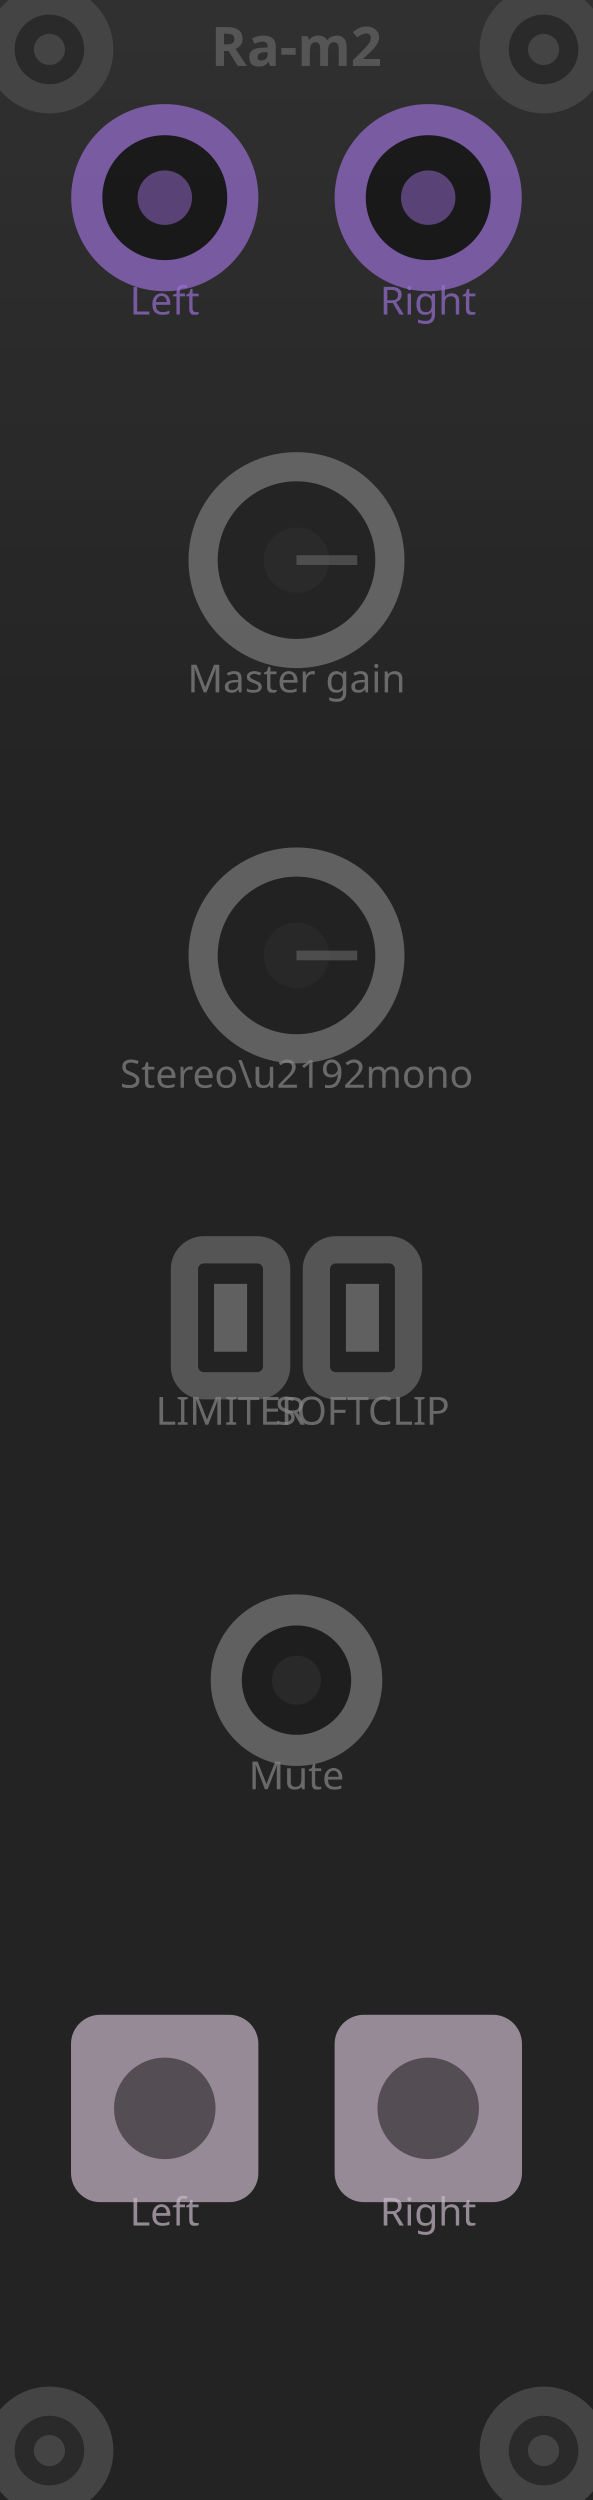
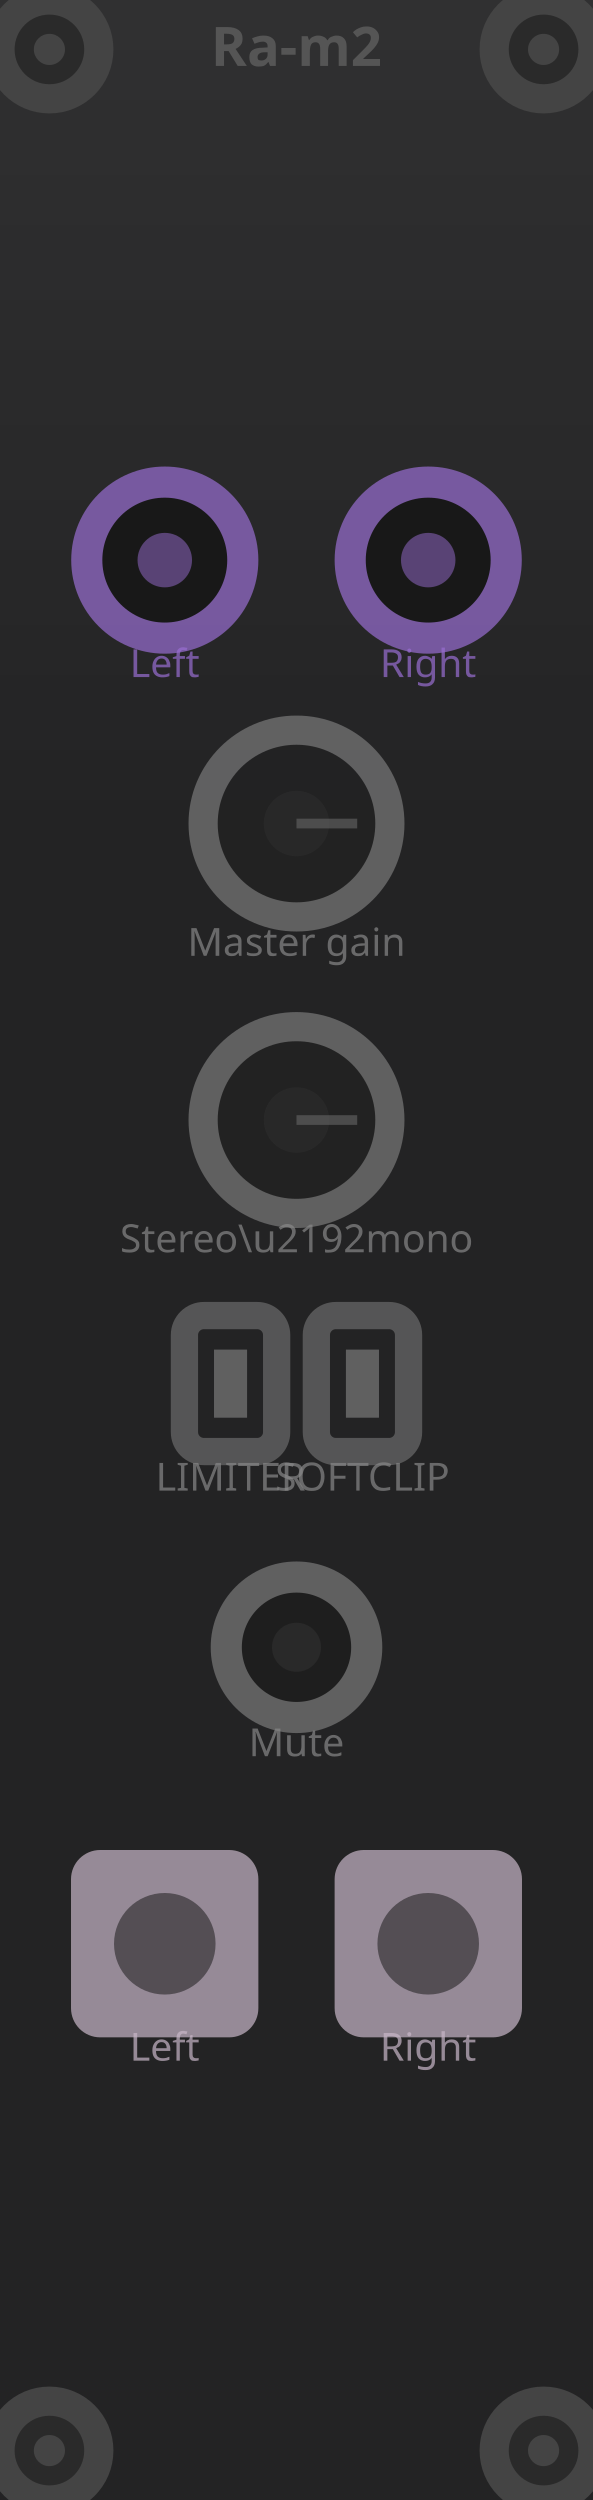
<svg xmlns="http://www.w3.org/2000/svg" viewBox="0 0 30.48 128.5" width="30.48mm" height="128.5mm">
  <g id="layer-background">
    <rect x="0.3" y="0.3" width="29.88" height="127.9" fill="none" stroke="#333" stroke-width="1.5" />
    <rect x="0" y="0.000" width="30.48" height="1.295" fill="#303031" />
    <rect x="0" y="1.285" width="30.48" height="1.295" fill="#303031" />
    <rect x="0" y="2.570" width="30.48" height="1.295" fill="#2f2f30" />
    <rect x="0" y="3.855" width="30.48" height="1.295" fill="#2f2f30" />
    <rect x="0" y="5.140" width="30.48" height="1.295" fill="#2e2e2f" />
    <rect x="0" y="6.425" width="30.48" height="1.295" fill="#2e2e2f" />
    <rect x="0" y="7.710" width="30.48" height="1.295" fill="#2e2e2f" />
    <rect x="0" y="8.995" width="30.48" height="1.295" fill="#2d2d2e" />
    <rect x="0" y="10.280" width="30.48" height="1.295" fill="#2d2d2e" />
    <rect x="0" y="11.565" width="30.48" height="1.295" fill="#2c2c2d" />
    <rect x="0" y="12.850" width="30.48" height="1.295" fill="#2c2c2d" />
    <rect x="0" y="14.135" width="30.48" height="1.295" fill="#2c2c2d" />
    <rect x="0" y="15.420" width="30.48" height="1.295" fill="#2b2b2c" />
    <rect x="0" y="16.705" width="30.48" height="1.295" fill="#2b2b2c" />
    <rect x="0" y="17.990" width="30.48" height="1.295" fill="#2a2a2b" />
    <rect x="0" y="19.275" width="30.48" height="1.295" fill="#2a2a2b" />
    <rect x="0" y="20.560" width="30.48" height="1.295" fill="#2a2a2b" />
    <rect x="0" y="21.845" width="30.48" height="1.295" fill="#29292a" />
    <rect x="0" y="23.130" width="30.48" height="1.295" fill="#29292a" />
    <rect x="0" y="24.415" width="30.48" height="1.295" fill="#29292a" />
    <rect x="0" y="25.700" width="30.48" height="1.295" fill="#282829" />
    <rect x="0" y="26.985" width="30.48" height="1.295" fill="#282829" />
    <rect x="0" y="28.270" width="30.48" height="1.295" fill="#272728" />
    <rect x="0" y="29.555" width="30.48" height="1.295" fill="#272728" />
    <rect x="0" y="30.840" width="30.48" height="1.295" fill="#272728" />
    <rect x="0" y="32.125" width="30.48" height="1.295" fill="#262627" />
    <rect x="0" y="33.410" width="30.48" height="1.295" fill="#262627" />
    <rect x="0" y="34.695" width="30.48" height="1.295" fill="#252526" />
    <rect x="0" y="35.980" width="30.48" height="1.295" fill="#252526" />
    <rect x="0" y="37.265" width="30.48" height="1.295" fill="#252526" />
    <rect x="0" y="38.550" width="30.48" height="1.295" fill="#242425" />
    <rect x="0" y="39.835" width="30.48" height="1.295" fill="#242425" />
    <rect x="0" y="41.120" width="30.48" height="1.295" fill="#232324" />
    <rect x="0" y="42.405" width="30.48" height="1.295" fill="#232324" />
    <rect x="0" y="43.690" width="30.48" height="1.295" fill="#232324" />
    <rect x="0" y="44.975" width="30.48" height="1.295" fill="#232324" />
    <rect x="0" y="46.260" width="30.48" height="1.295" fill="#232324" />
    <rect x="0" y="47.545" width="30.48" height="1.295" fill="#232324" />
    <rect x="0" y="48.830" width="30.48" height="1.295" fill="#232324" />
    <rect x="0" y="50.115" width="30.48" height="1.295" fill="#232324" />
    <rect x="0" y="51.400" width="30.48" height="1.295" fill="#232324" />
    <rect x="0" y="52.685" width="30.48" height="1.295" fill="#232324" />
    <rect x="0" y="53.970" width="30.48" height="1.295" fill="#232324" />
    <rect x="0" y="55.255" width="30.48" height="1.295" fill="#232324" />
    <rect x="0" y="56.540" width="30.48" height="1.295" fill="#232324" />
    <rect x="0" y="57.825" width="30.48" height="1.295" fill="#232324" />
    <rect x="0" y="59.110" width="30.48" height="1.295" fill="#232324" />
    <rect x="0" y="60.395" width="30.48" height="1.295" fill="#232324" />
    <rect x="0" y="61.680" width="30.48" height="1.295" fill="#232324" />
    <rect x="0" y="62.965" width="30.48" height="1.295" fill="#232324" />
    <rect x="0" y="64.250" width="30.48" height="1.295" fill="#232324" />
    <rect x="0" y="65.535" width="30.48" height="1.295" fill="#232324" />
    <rect x="0" y="66.820" width="30.48" height="1.295" fill="#232324" />
    <rect x="0" y="68.105" width="30.48" height="1.295" fill="#232324" />
    <rect x="0" y="69.390" width="30.48" height="1.295" fill="#232324" />
    <rect x="0" y="70.675" width="30.48" height="1.295" fill="#232324" />
    <rect x="0" y="71.960" width="30.48" height="1.295" fill="#232324" />
    <rect x="0" y="73.245" width="30.48" height="1.295" fill="#232324" />
    <rect x="0" y="74.530" width="30.48" height="1.295" fill="#232324" />
    <rect x="0" y="75.815" width="30.48" height="1.295" fill="#232324" />
    <rect x="0" y="77.100" width="30.48" height="1.295" fill="#232324" />
    <rect x="0" y="78.385" width="30.48" height="1.295" fill="#232324" />
    <rect x="0" y="79.670" width="30.48" height="1.295" fill="#232324" />
    <rect x="0" y="80.955" width="30.48" height="1.295" fill="#232324" />
    <rect x="0" y="82.240" width="30.48" height="1.295" fill="#232324" />
    <rect x="0" y="83.525" width="30.48" height="1.295" fill="#232324" />
    <rect x="0" y="84.810" width="30.48" height="1.295" fill="#232324" />
    <rect x="0" y="86.095" width="30.48" height="1.295" fill="#232324" />
    <rect x="0" y="87.380" width="30.48" height="1.295" fill="#232324" />
    <rect x="0" y="88.665" width="30.48" height="1.295" fill="#232324" />
    <rect x="0" y="89.950" width="30.48" height="1.295" fill="#232324" />
    <rect x="0" y="91.235" width="30.48" height="1.295" fill="#232324" />
    <rect x="0" y="92.520" width="30.48" height="1.295" fill="#232324" />
    <rect x="0" y="93.805" width="30.48" height="1.295" fill="#232324" />
    <rect x="0" y="95.090" width="30.48" height="1.295" fill="#232324" />
    <rect x="0" y="96.375" width="30.48" height="1.295" fill="#232324" />
    <rect x="0" y="97.660" width="30.48" height="1.295" fill="#232324" />
    <rect x="0" y="98.945" width="30.48" height="1.295" fill="#232324" />
    <rect x="0" y="100.230" width="30.48" height="1.295" fill="#232324" />
    <rect x="0" y="101.515" width="30.48" height="1.295" fill="#232324" />
    <rect x="0" y="102.800" width="30.48" height="1.295" fill="#232324" />
    <rect x="0" y="104.085" width="30.48" height="1.295" fill="#232324" />
    <rect x="0" y="105.370" width="30.48" height="1.295" fill="#232324" />
    <rect x="0" y="106.655" width="30.48" height="1.295" fill="#232324" />
    <rect x="0" y="107.940" width="30.48" height="1.295" fill="#232324" />
    <rect x="0" y="109.225" width="30.48" height="1.295" fill="#232324" />
    <rect x="0" y="110.510" width="30.48" height="1.295" fill="#232324" />
    <rect x="0" y="111.795" width="30.48" height="1.295" fill="#232324" />
    <rect x="0" y="113.080" width="30.48" height="1.295" fill="#232324" />
    <rect x="0" y="114.365" width="30.48" height="1.295" fill="#232324" />
    <rect x="0" y="115.650" width="30.48" height="1.295" fill="#232324" />
    <rect x="0" y="116.935" width="30.48" height="1.295" fill="#232324" />
    <rect x="0" y="118.220" width="30.48" height="1.295" fill="#232324" />
    <rect x="0" y="119.505" width="30.48" height="1.295" fill="#232324" />
    <rect x="0" y="120.790" width="30.48" height="1.295" fill="#232324" />
    <rect x="0" y="122.075" width="30.48" height="1.295" fill="#232324" />
    <rect x="0" y="123.360" width="30.48" height="1.295" fill="#232324" />
    <rect x="0" y="124.645" width="30.48" height="1.295" fill="#232324" />
    <rect x="0" y="125.930" width="30.48" height="1.295" fill="#232324" />
    <rect x="0" y="127.215" width="30.48" height="1.295" fill="#232324" />
  </g>
  <g id="layer-outlines">
    <circle cx="2.54" cy="2.54" r="2.54" fill="#2a2a2a" stroke="#444" stroke-width="1.5" />
    <circle cx="2.54" cy="2.54" r="0.8" fill="#444" />
    <circle cx="2.54" cy="125.96" r="2.54" fill="#2a2a2a" stroke="#444" stroke-width="1.5" />
    <circle cx="2.54" cy="125.96" r="0.8" fill="#444" />
    <circle cx="27.94" cy="2.54" r="2.54" fill="#2a2a2a" stroke="#444" stroke-width="1.5" />
    <circle cx="27.94" cy="2.54" r="0.8" fill="#444" />
    <circle cx="27.94" cy="125.96" r="2.54" fill="#2a2a2a" stroke="#444" stroke-width="1.5" />
    <circle cx="27.94" cy="125.96" r="0.8" fill="#444" />
-     <circle cx="8.47" cy="10.16" r="4.01" fill="#111" stroke="#996dd2" stroke-width="1.6" opacity="0.7" />
-     <circle cx="8.47" cy="10.16" r="1.40" fill="#996dd2" opacity="0.5" />
-     <circle cx="22.01" cy="10.16" r="4.01" fill="#111" stroke="#996dd2" stroke-width="1.6" opacity="0.7" />
-     <circle cx="22.01" cy="10.16" r="1.40" fill="#996dd2" opacity="0.5" />
-     <circle cx="15.24" cy="28.79" r="4.80" fill="#222" stroke="#888" stroke-width="1.5" opacity="0.6" />
-     <circle cx="15.24" cy="28.79" r="1.68" fill="#333" opacity="0.4" />
-     <line x1="15.24" y1="28.79" x2="18.36" y2="28.79" stroke="#666" stroke-width="0.5" opacity="0.6" />
-     <circle cx="15.24" cy="49.11" r="4.80" fill="#222" stroke="#888" stroke-width="1.5" opacity="0.6" />
-     <circle cx="15.24" cy="49.11" r="1.68" fill="#333" opacity="0.4" />
-     <line x1="15.24" y1="49.11" x2="18.36" y2="49.11" stroke="#666" stroke-width="0.5" opacity="0.6" />
-     <rect x="9.48" y="64.24" width="4.74" height="6.99" rx="1" fill="none" stroke="#888" stroke-width="1.4" opacity="0.5" />
-     <line x1="11.85" y1="69.48" x2="11.85" y2="65.99" stroke="#888" stroke-width="1.7" opacity="0.6" />
-     <rect x="16.26" y="64.24" width="4.74" height="6.99" rx="1" fill="none" stroke="#888" stroke-width="1.4" opacity="0.5" />
-     <line x1="18.63" y1="69.48" x2="18.63" y2="65.99" stroke="#888" stroke-width="1.7" opacity="0.6" />
-     <circle cx="15.24" cy="86.36" r="3.61" fill="#1a1a1a" stroke="#888" stroke-width="1.6" opacity="0.6" />
-     <circle cx="15.24" cy="86.36" r="1.26" fill="#333" opacity="0.5" />
-     <rect x="3.65" y="103.56" width="9.63" height="9.63" rx="1.5" fill="#c8b7c7" opacity="0.7" />
-     <circle cx="8.47" cy="108.37" r="2.61" fill="#111" opacity="0.5" />
-     <rect x="17.20" y="103.56" width="9.63" height="9.63" rx="1.5" fill="#c8b7c7" opacity="0.7" />
-     <circle cx="22.01" cy="108.37" r="2.61" fill="#111" opacity="0.5" />
+     <circle cx="8.47" cy="28.79" r="4.01" fill="#111" stroke="#996dd2" stroke-width="1.6" opacity="0.7" />
+     <circle cx="8.47" cy="28.79" r="1.40" fill="#996dd2" opacity="0.5" />
+     <circle cx="22.01" cy="28.79" r="4.01" fill="#111" stroke="#996dd2" stroke-width="1.6" opacity="0.7" />
+     <circle cx="22.01" cy="28.79" r="1.40" fill="#996dd2" opacity="0.5" />
+     <circle cx="15.24" cy="42.33" r="4.80" fill="#222" stroke="#888" stroke-width="1.5" opacity="0.6" />
+     <circle cx="15.24" cy="42.33" r="1.68" fill="#333" opacity="0.4" />
+     <line x1="15.24" y1="42.33" x2="18.36" y2="42.33" stroke="#666" stroke-width="0.5" opacity="0.6" />
+     <circle cx="15.24" cy="57.57" r="4.80" fill="#222" stroke="#888" stroke-width="1.5" opacity="0.6" />
+     <circle cx="15.24" cy="57.57" r="1.68" fill="#333" opacity="0.4" />
+     <line x1="15.24" y1="57.57" x2="18.36" y2="57.57" stroke="#666" stroke-width="0.5" opacity="0.6" />
+     <rect x="9.48" y="67.62" width="4.74" height="6.99" rx="1" fill="none" stroke="#888" stroke-width="1.4" opacity="0.5" />
+     <line x1="11.85" y1="72.87" x2="11.85" y2="69.37" stroke="#888" stroke-width="1.7" opacity="0.6" />
+     <rect x="16.26" y="67.62" width="4.74" height="6.99" rx="1" fill="none" stroke="#888" stroke-width="1.4" opacity="0.5" />
+     <line x1="18.63" y1="72.87" x2="18.63" y2="69.37" stroke="#888" stroke-width="1.7" opacity="0.6" />
+     <circle cx="15.24" cy="84.67" r="3.61" fill="#1a1a1a" stroke="#888" stroke-width="1.6" opacity="0.6" />
+     <circle cx="15.24" cy="84.67" r="1.26" fill="#333" opacity="0.5" />
+     <rect x="3.65" y="95.09" width="9.63" height="9.63" rx="1.5" fill="#c8b7c7" opacity="0.7" />
+     <circle cx="8.47" cy="99.91" r="2.61" fill="#111" opacity="0.5" />
+     <rect x="17.20" y="95.09" width="9.63" height="9.63" rx="1.5" fill="#c8b7c7" opacity="0.7" />
+     <circle cx="22.01" cy="99.91" r="2.61" fill="#111" opacity="0.5" />
  </g>
  <g id="layer-text">
    <text x="15.24" y="3.39" fill="#555" font-family="sans-serif" font-size="2.8" text-anchor="middle" font-weight="bold">Ra-m2</text>
-     <text x="8.47" y="16.17" fill="#996dd2" font-family="sans-serif" font-size="2.0" text-anchor="middle" opacity="0.7">Left</text>
-     <text x="22.01" y="16.17" fill="#996dd2" font-family="sans-serif" font-size="2.0" text-anchor="middle" opacity="0.7">Right</text>
-     <text x="15.24" y="35.59" fill="#888" font-family="sans-serif" font-size="2.0" text-anchor="middle" opacity="0.7">Master gain</text>
-     <text x="15.24" y="55.91" fill="#888" font-family="sans-serif" font-size="2.0" text-anchor="middle" opacity="0.7">Stereo\u2192mono</text>
-     <text x="11.85" y="73.23" fill="#888" font-family="sans-serif" font-size="2.0" text-anchor="middle" opacity="0.7">LIMITER</text>
-     <text x="18.63" y="73.23" fill="#888" font-family="sans-serif" font-size="2.0" text-anchor="middle" opacity="0.7">SOFTCLIP</text>
-     <text x="15.24" y="91.97" fill="#888" font-family="sans-serif" font-size="2.0" text-anchor="middle" opacity="0.7">Mute</text>
-     <text x="8.47" y="114.39" fill="#c8b7c7" font-family="sans-serif" font-size="2.0" text-anchor="middle" opacity="0.7">Left</text>
-     <text x="22.01" y="114.39" fill="#c8b7c7" font-family="sans-serif" font-size="2.0" text-anchor="middle" opacity="0.7">Right</text>
+     <text x="8.47" y="34.80" fill="#996dd2" font-family="sans-serif" font-size="2.0" text-anchor="middle" opacity="0.7">Left</text>
+     <text x="22.01" y="34.80" fill="#996dd2" font-family="sans-serif" font-size="2.0" text-anchor="middle" opacity="0.7">Right</text>
+     <text x="15.24" y="49.13" fill="#888" font-family="sans-serif" font-size="2.0" text-anchor="middle" opacity="0.7">Master gain</text>
+     <text x="15.24" y="64.37" fill="#888" font-family="sans-serif" font-size="2.0" text-anchor="middle" opacity="0.7">Stereo\u2192mono</text>
+     <text x="11.85" y="76.62" fill="#888" font-family="sans-serif" font-size="2.0" text-anchor="middle" opacity="0.7">LIMITER</text>
+     <text x="18.63" y="76.62" fill="#888" font-family="sans-serif" font-size="2.0" text-anchor="middle" opacity="0.7">SOFTCLIP</text>
+     <text x="15.24" y="90.27" fill="#888" font-family="sans-serif" font-size="2.0" text-anchor="middle" opacity="0.7">Mute</text>
+     <text x="8.47" y="105.92" fill="#c8b7c7" font-family="sans-serif" font-size="2.0" text-anchor="middle" opacity="0.7">Left</text>
+     <text x="22.01" y="105.92" fill="#c8b7c7" font-family="sans-serif" font-size="2.0" text-anchor="middle" opacity="0.7">Right</text>
  </g>
</svg>
